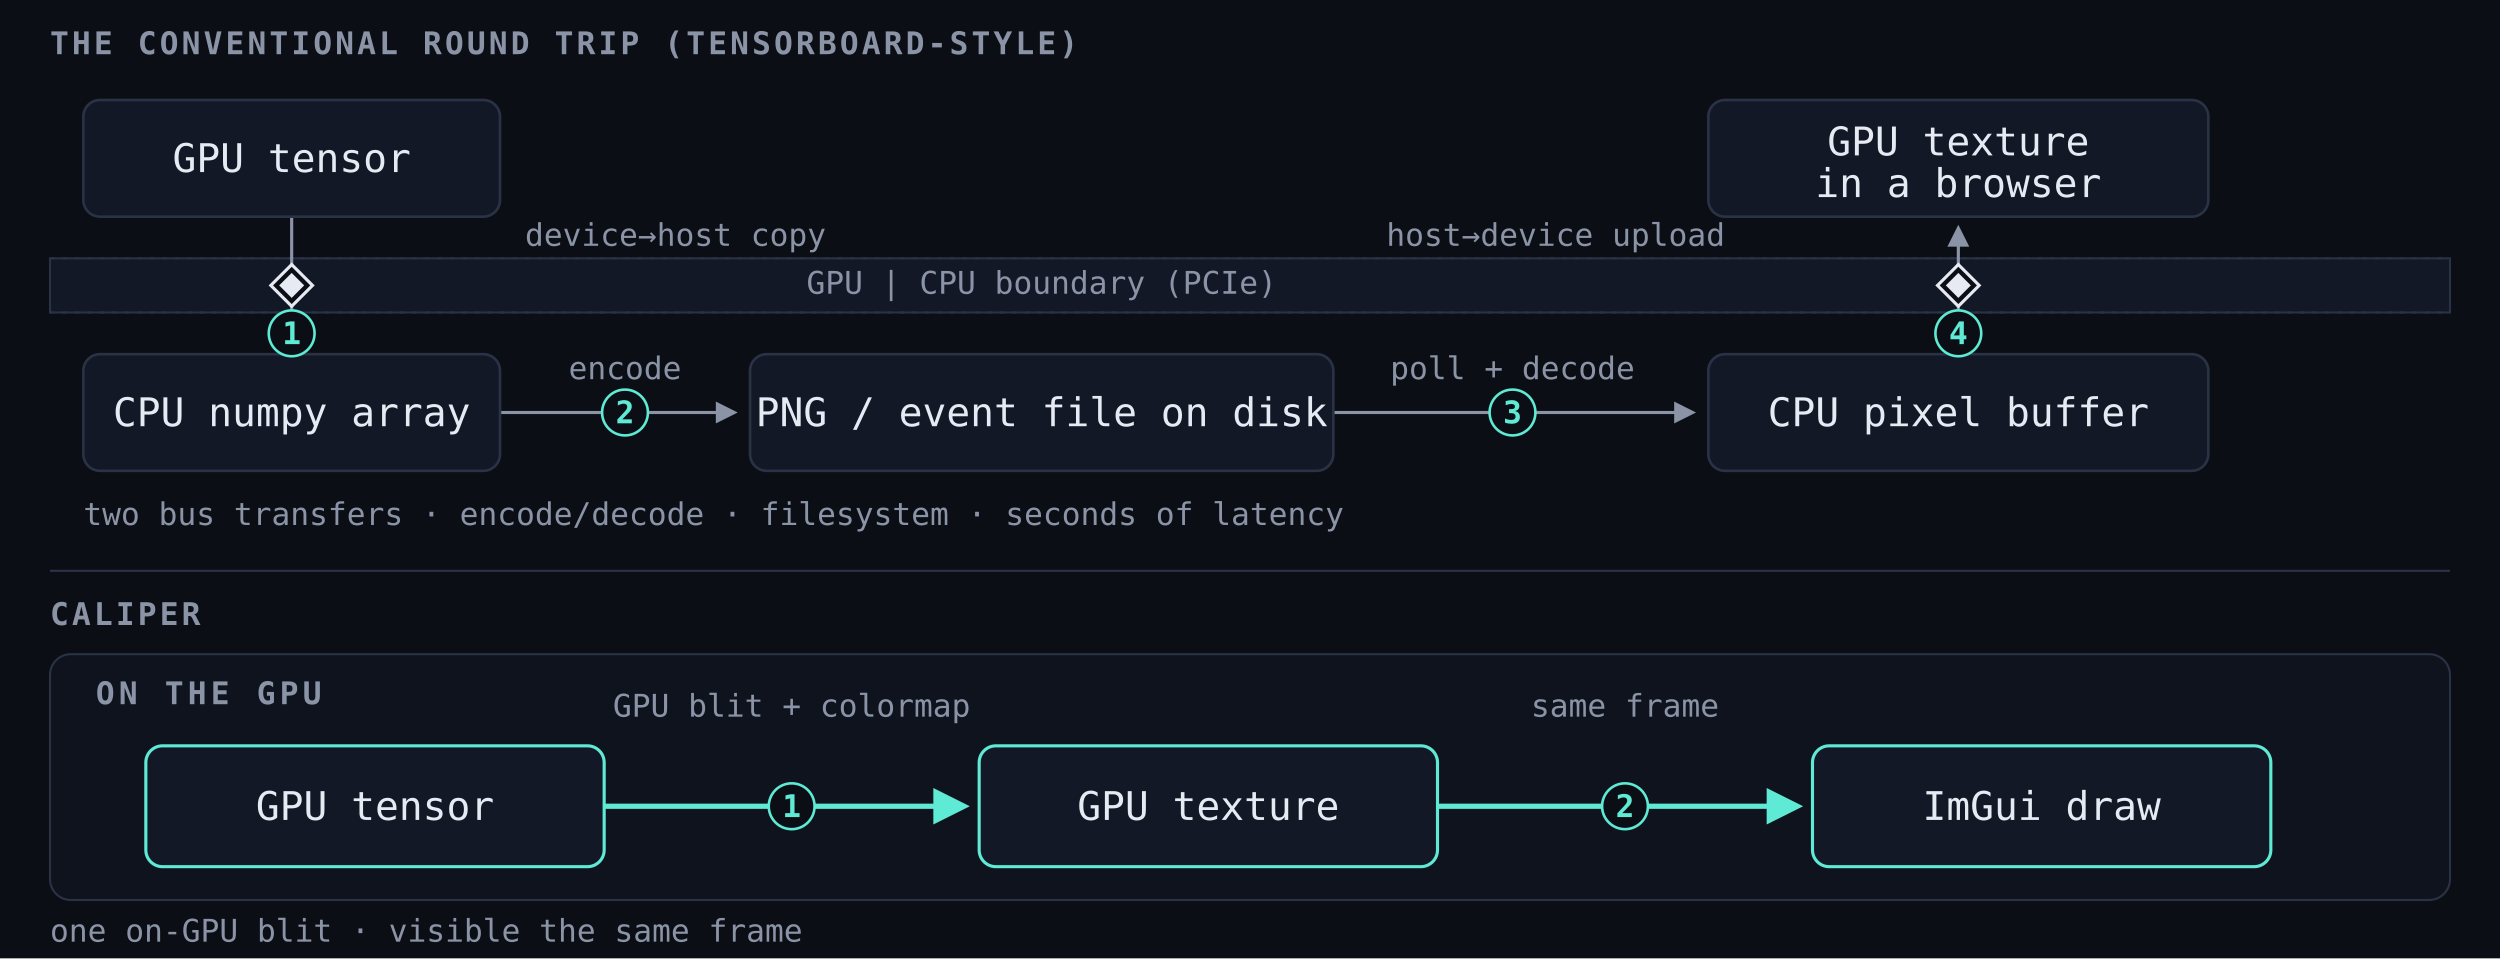
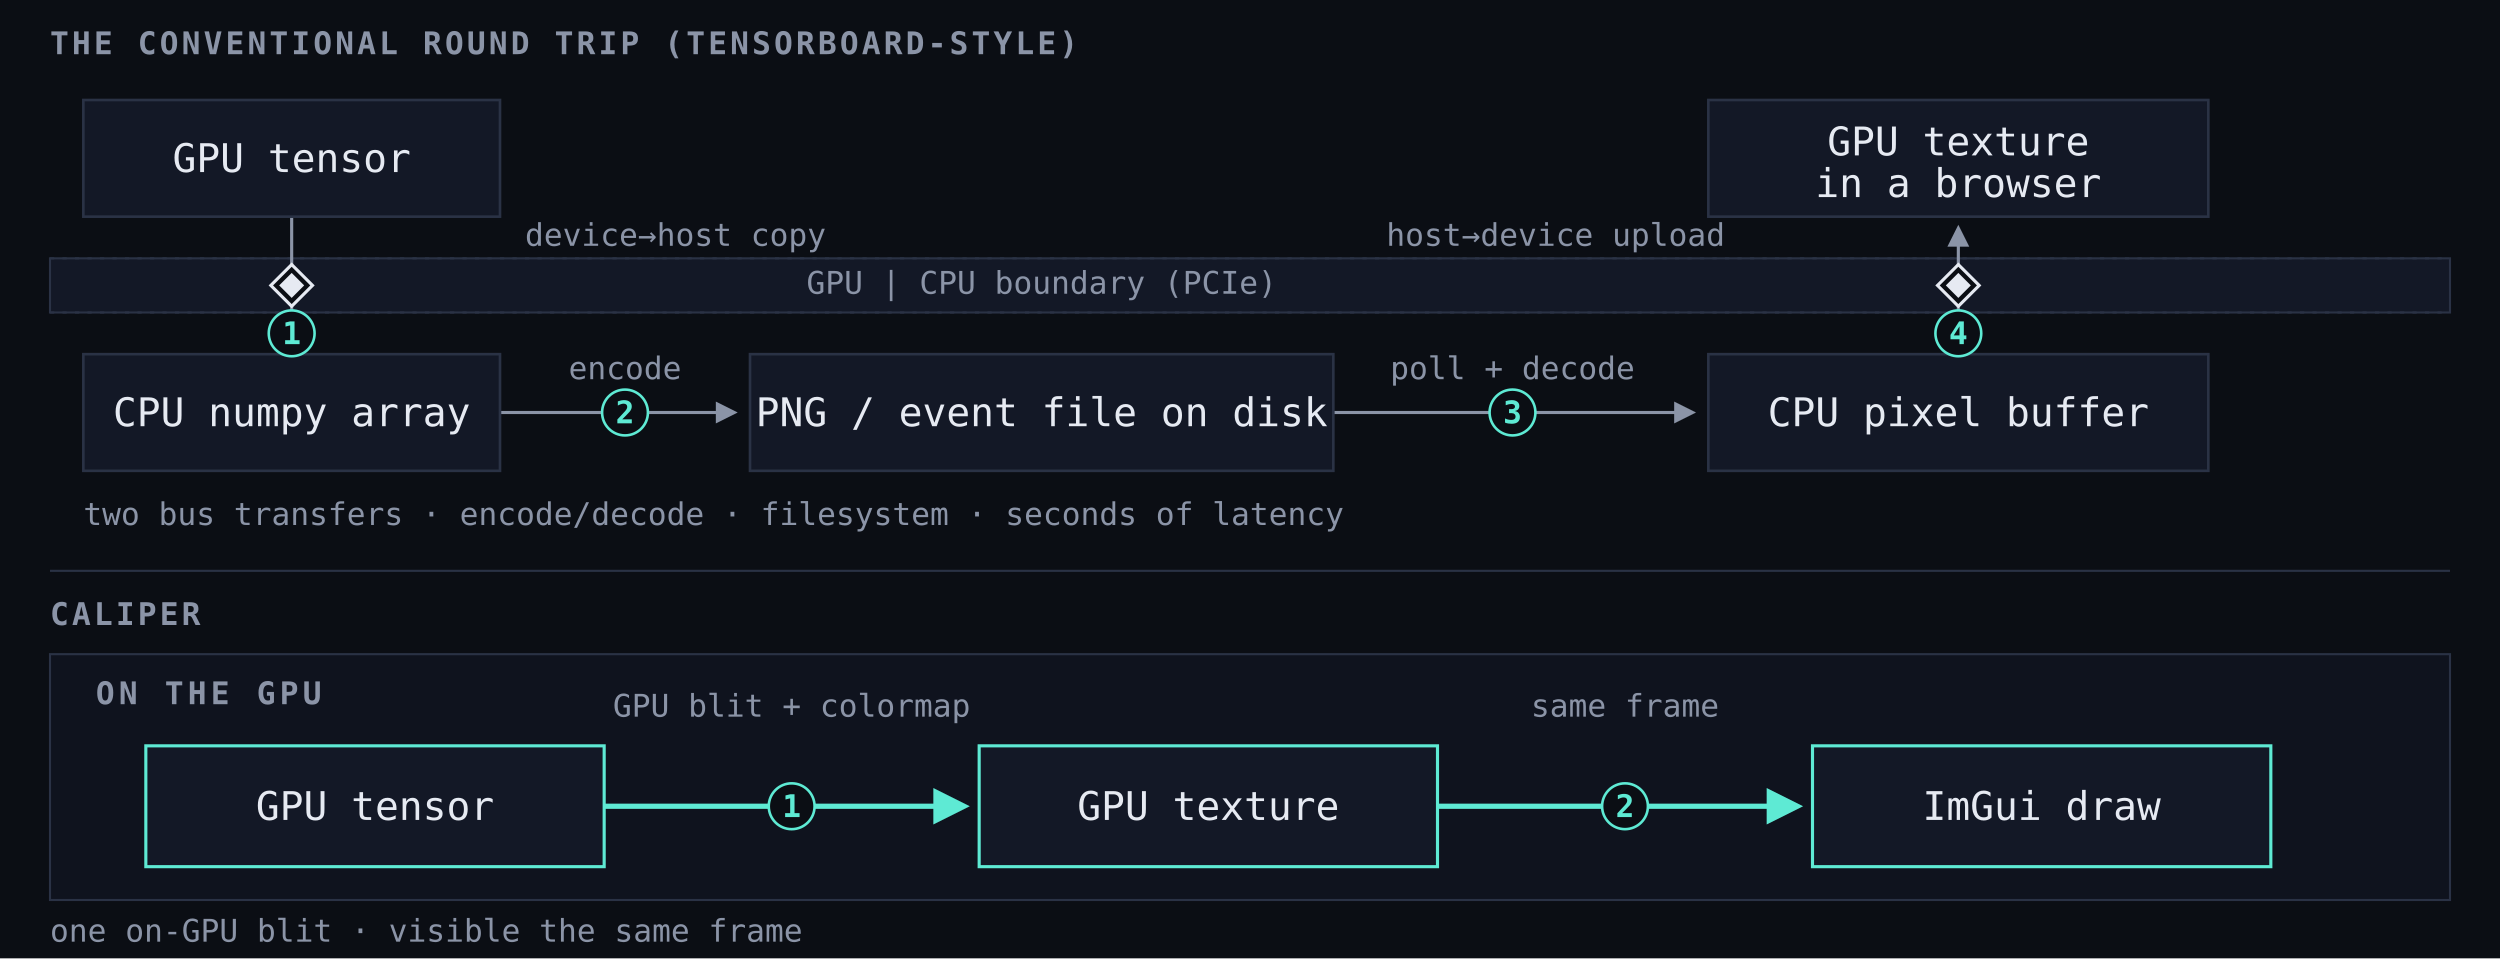
<svg xmlns="http://www.w3.org/2000/svg" viewBox="0 0 1200 460" role="img" aria-label="Two data paths compared. The conventional round trip copies a GPU tensor down across the CPU boundary to a NumPy array, encodes it to a PNG or event file on disk, polls and decodes it into a CPU pixel buffer, then uploads it back up across the boundary to a GPU texture in a browser — crossing the PCIe boundary twice. Caliper instead blits the GPU tensor to a GPU texture and draws it with ImGui the same frame, entirely on the GPU.">
  <style>
    text { font-family: ui-monospace, SFMono-Regular, Menlo, Consolas, monospace; }
    .lane   { fill:#8B94A7; font-size:15px; font-weight:600; letter-spacing:1.5px; }
    .boxlbl { fill:#E6EAF2; font-size:19px; font-weight:500; }
    .steplbl{ fill:#8B94A7; font-size:15px; }
    .foot   { fill:#8B94A7; font-size:15px; }
    .box       { fill:#131826; stroke:#2A3245; stroke-width:1.25; }
    .box-glow  { fill:#131826; stroke:#5EEAD4; stroke-width:1.5; }
    .p-muted   { fill:none; stroke:#8B94A7; stroke-width:1.5; }
    .p-glow    { fill:none; stroke:#5EEAD4; stroke-width:2.5; }
    .num-c { fill:#0B0E14; stroke:#5EEAD4; stroke-width:1.25; }
    .num-t { fill:#5EEAD4; font-size:15px; font-weight:600; }
  </style>
  <defs>
    <marker id="rt-arrow-muted" viewBox="0 0 10 10" refX="8" refY="5" markerWidth="7" markerHeight="7" orient="auto-start-reverse">
      <path d="M0 0 L10 5 L0 10 z" fill="#8B94A7" />
    </marker>
    <marker id="rt-arrow-glow" viewBox="0 0 10 10" refX="8" refY="5" markerWidth="7" markerHeight="7" orient="auto-start-reverse">
      <path d="M0 0 L10 5 L0 10 z" fill="#5EEAD4" />
    </marker>
  </defs>
  <rect width="1200" height="460" fill="#0B0E14" />
  <text class="lane" x="24" y="26">THE CONVENTIONAL ROUND TRIP (TENSORBOARD-STYLE)</text>
  <rect x="24" y="124" width="1152" height="26" fill="#131826" stroke="#2A3245" stroke-width="1" />
  <line x1="24" y1="124" x2="1176" y2="124" stroke="#2A3245" stroke-width="1" stroke-dasharray="2 4" />
  <line x1="24" y1="150" x2="1176" y2="150" stroke="#2A3245" stroke-width="1" stroke-dasharray="2 4" />
  <text class="steplbl" x="500" y="141" text-anchor="middle">GPU  |  CPU boundary (PCIe)</text>
  <path class="p-muted" d="M140,104 V164" marker-end="url(#rt-arrow-muted)" />
  <path class="p-muted" d="M240,198 H352" marker-end="url(#rt-arrow-muted)" />
  <path class="p-muted" d="M640,198 H812" marker-end="url(#rt-arrow-muted)" />
  <path class="p-muted" d="M940,170 V110" marker-end="url(#rt-arrow-muted)" />
  <path d="M140,127 l10,10 -10,10 -10,-10 z" fill="#0B0E14" stroke="#E6EAF2" stroke-width="1.5" />
  <path d="M140,131 l6,6 -6,6 -6,-6 z" fill="#E6EAF2" />
  <path d="M940,127 l10,10 -10,10 -10,-10 z" fill="#0B0E14" stroke="#E6EAF2" stroke-width="1.5" />
  <path d="M940,131 l6,6 -6,6 -6,-6 z" fill="#E6EAF2" />
-   <rect class="box" x="40" y="48" width="200" height="56" rx="8" />
+   <rect class="box" x="40" y="48" width="200" height="56" rx="0" />
  <text class="boxlbl" x="140" y="76" text-anchor="middle" dominant-baseline="central">GPU tensor</text>
-   <rect class="box" x="40" y="170" width="200" height="56" rx="8" />
+   <rect class="box" x="40" y="170" width="200" height="56" rx="0" />
  <text class="boxlbl" x="140" y="198" text-anchor="middle" dominant-baseline="central">CPU numpy array</text>
-   <rect class="box" x="360" y="170" width="280" height="56" rx="8" />
+   <rect class="box" x="360" y="170" width="280" height="56" rx="0" />
  <text class="boxlbl" x="500" y="198" text-anchor="middle" dominant-baseline="central">PNG / event file on disk</text>
-   <rect class="box" x="820" y="170" width="240" height="56" rx="8" />
+   <rect class="box" x="820" y="170" width="240" height="56" rx="0" />
  <text class="boxlbl" x="940" y="198" text-anchor="middle" dominant-baseline="central">CPU pixel buffer</text>
-   <rect class="box" x="820" y="48" width="240" height="56" rx="8" />
+   <rect class="box" x="820" y="48" width="240" height="56" rx="0" />
  <text class="boxlbl" x="940" y="68" text-anchor="middle" dominant-baseline="central">GPU texture</text>
  <text class="boxlbl" x="940" y="88" text-anchor="middle" dominant-baseline="central">in a browser</text>
  <text class="steplbl" x="252" y="118">device→host copy</text>
  <circle class="num-c" cx="140" cy="160" r="11" />
  <text class="num-t" x="140" y="160" text-anchor="middle" dominant-baseline="central">1</text>
  <text class="steplbl" x="300" y="182" text-anchor="middle">encode</text>
  <circle class="num-c" cx="300" cy="198" r="11" />
  <text class="num-t" x="300" y="198" text-anchor="middle" dominant-baseline="central">2</text>
  <text class="steplbl" x="726" y="182" text-anchor="middle">poll + decode</text>
  <circle class="num-c" cx="726" cy="198" r="11" />
  <text class="num-t" x="726" y="198" text-anchor="middle" dominant-baseline="central">3</text>
  <text class="steplbl" x="828" y="118" text-anchor="end">host→device upload</text>
  <circle class="num-c" cx="940" cy="160" r="11" />
  <text class="num-t" x="940" y="160" text-anchor="middle" dominant-baseline="central">4</text>
  <text class="foot" x="40" y="252">two bus transfers · encode/decode · filesystem · seconds of latency</text>
  <line x1="24" y1="274" x2="1176" y2="274" stroke="#2A3245" stroke-width="1" />
  <text class="lane" x="24" y="300">CALIPER</text>
-   <rect x="24" y="314" width="1152" height="118" rx="10" fill="#0F131E" stroke="#2A3245" stroke-width="1" />
+   <rect x="24" y="314" width="1152" height="118" rx="0" fill="#0F131E" stroke="#2A3245" stroke-width="1" />
  <text class="lane" x="46" y="338" style="letter-spacing:2px">ON THE GPU</text>
  <path class="p-glow" d="M290,387 H462" marker-end="url(#rt-arrow-glow)" />
  <path class="p-glow" d="M690,387 H862" marker-end="url(#rt-arrow-glow)" />
-   <rect class="box-glow" x="70" y="358" width="220" height="58" rx="8" />
+   <rect class="box-glow" x="70" y="358" width="220" height="58" rx="0" />
  <text class="boxlbl" x="180" y="387" text-anchor="middle" dominant-baseline="central">GPU tensor</text>
-   <rect class="box-glow" x="470" y="358" width="220" height="58" rx="8" />
+   <rect class="box-glow" x="470" y="358" width="220" height="58" rx="0" />
  <text class="boxlbl" x="580" y="387" text-anchor="middle" dominant-baseline="central">GPU texture</text>
-   <rect class="box-glow" x="870" y="358" width="220" height="58" rx="8" />
+   <rect class="box-glow" x="870" y="358" width="220" height="58" rx="0" />
  <text class="boxlbl" x="980" y="387" text-anchor="middle" dominant-baseline="central">ImGui draw</text>
  <text class="steplbl" x="380" y="344" text-anchor="middle">GPU blit + colormap</text>
  <circle class="num-c" cx="380" cy="387" r="11" />
  <text class="num-t" x="380" y="387" text-anchor="middle" dominant-baseline="central">1</text>
  <text class="steplbl" x="780" y="344" text-anchor="middle">same frame</text>
  <circle class="num-c" cx="780" cy="387" r="11" />
  <text class="num-t" x="780" y="387" text-anchor="middle" dominant-baseline="central">2</text>
  <text class="foot" x="24" y="452">one on-GPU blit · visible the same frame</text>
</svg>
